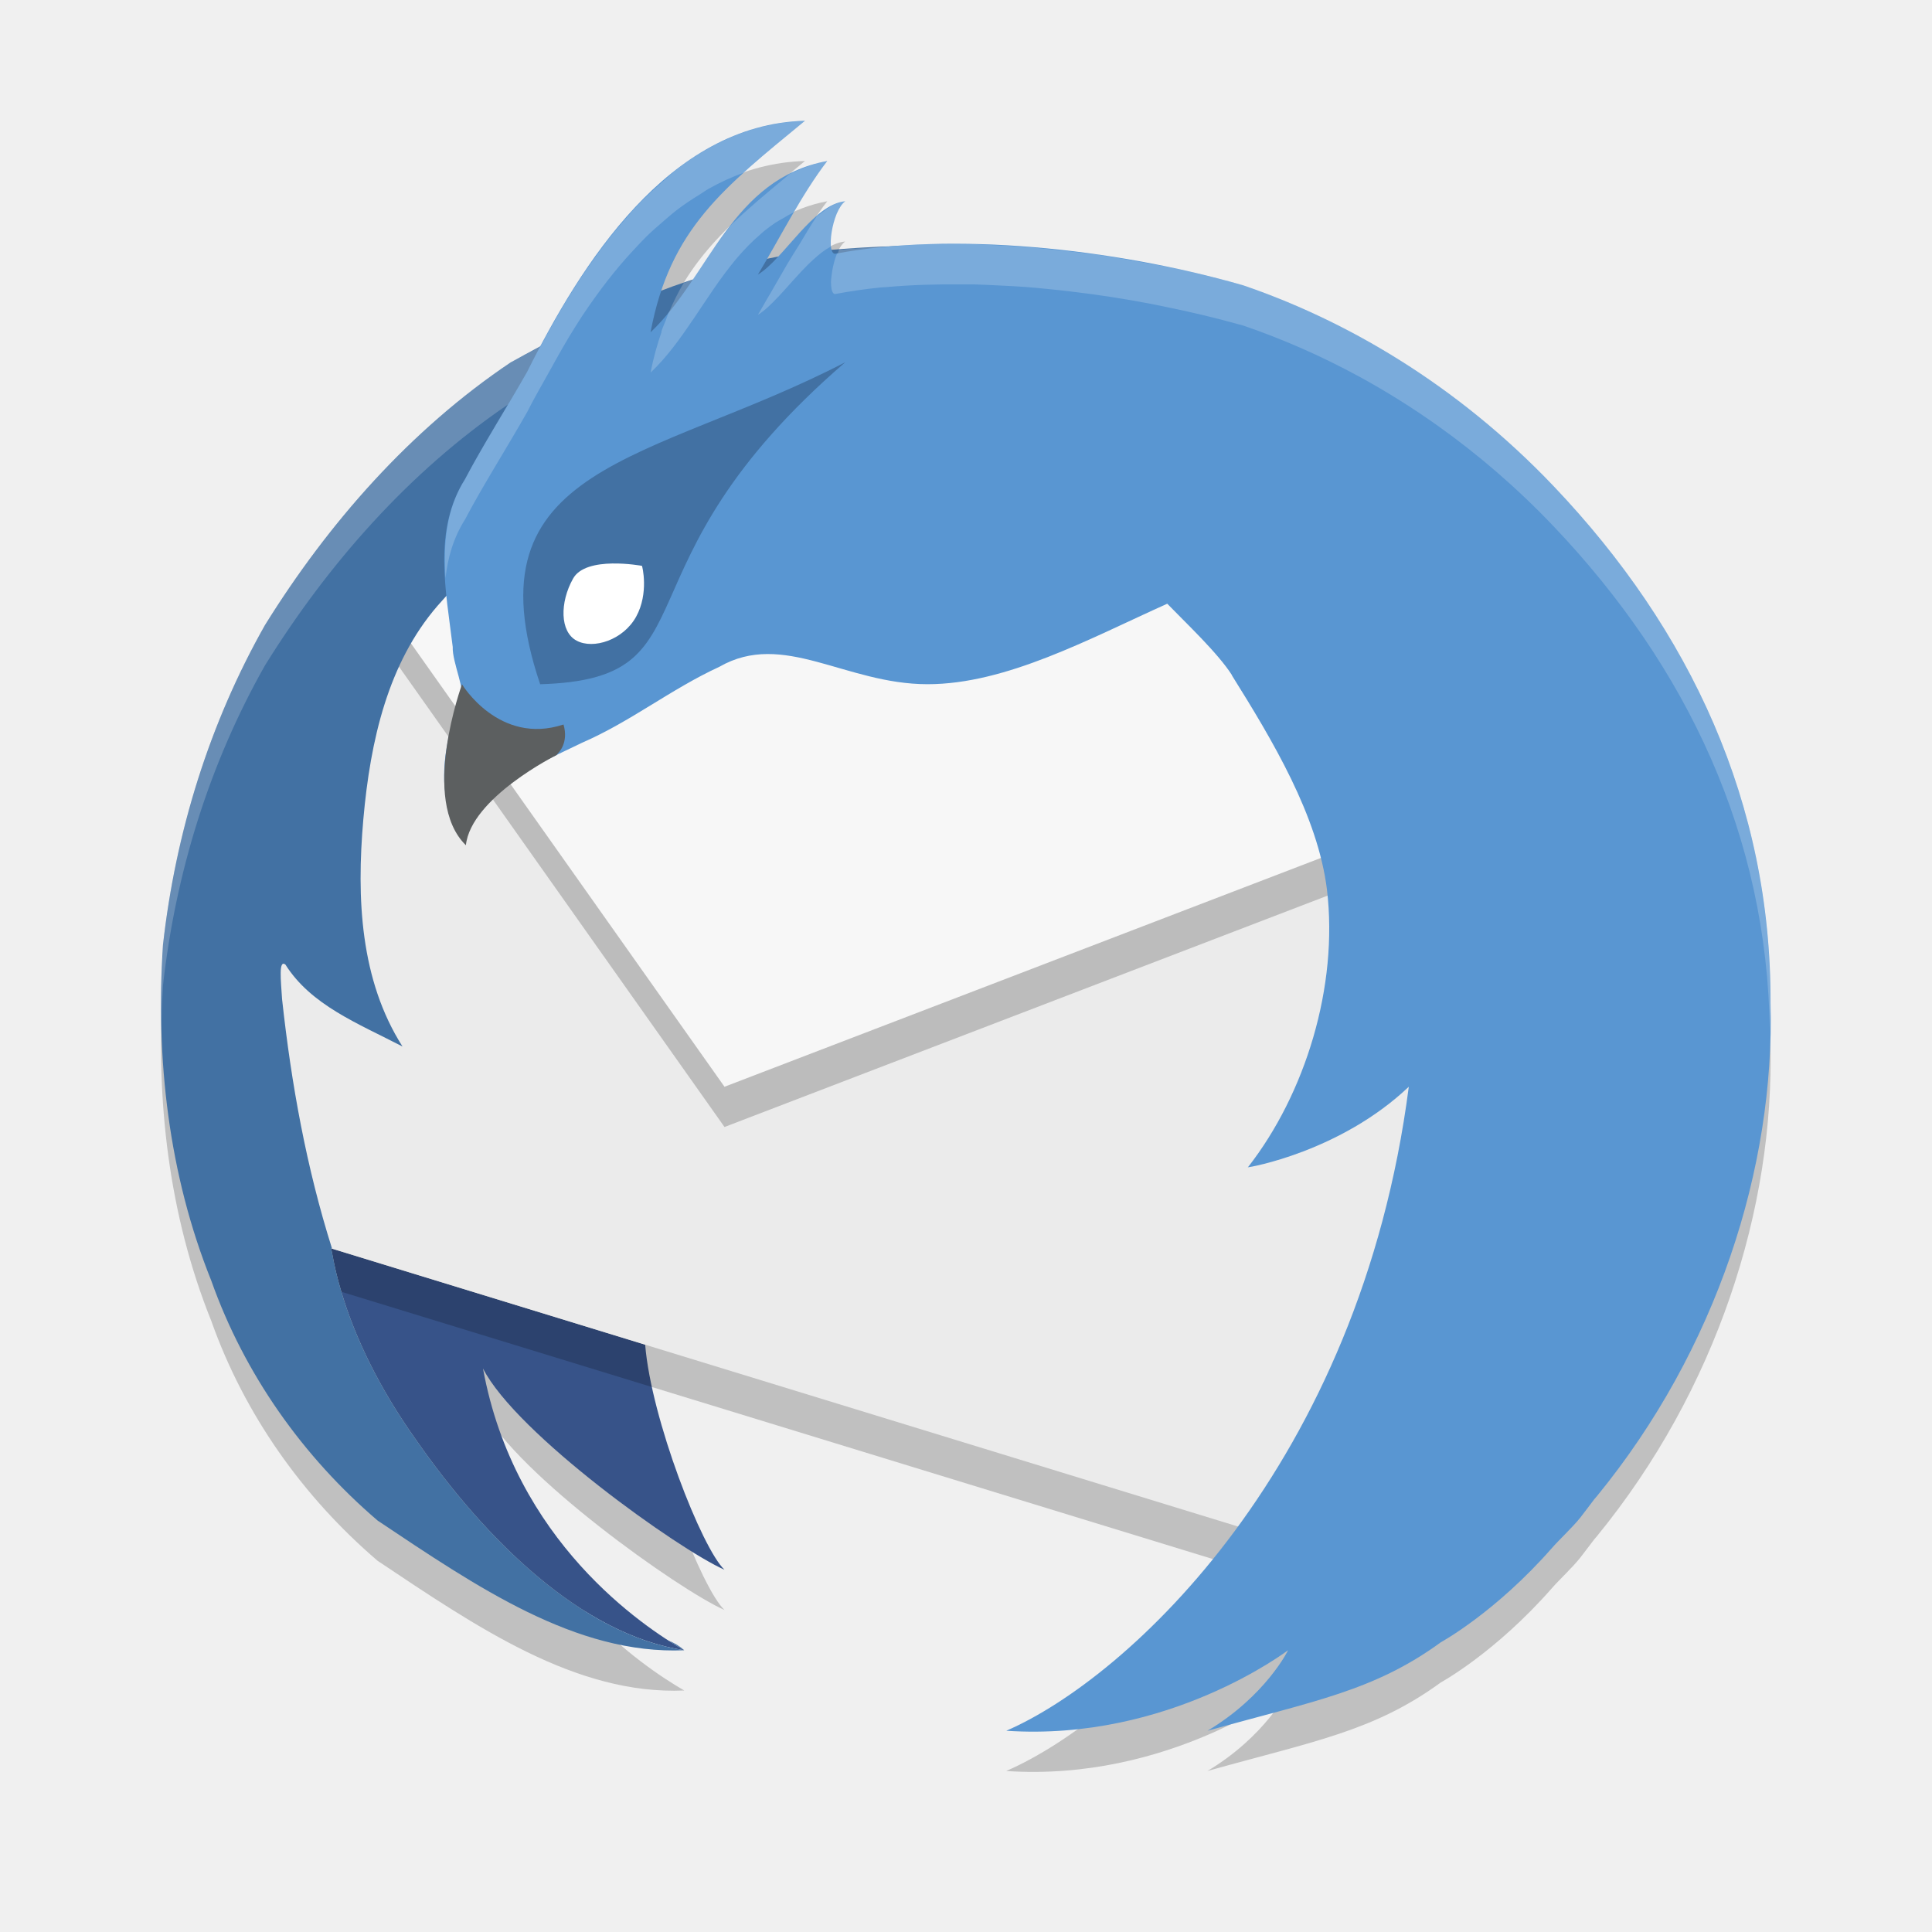
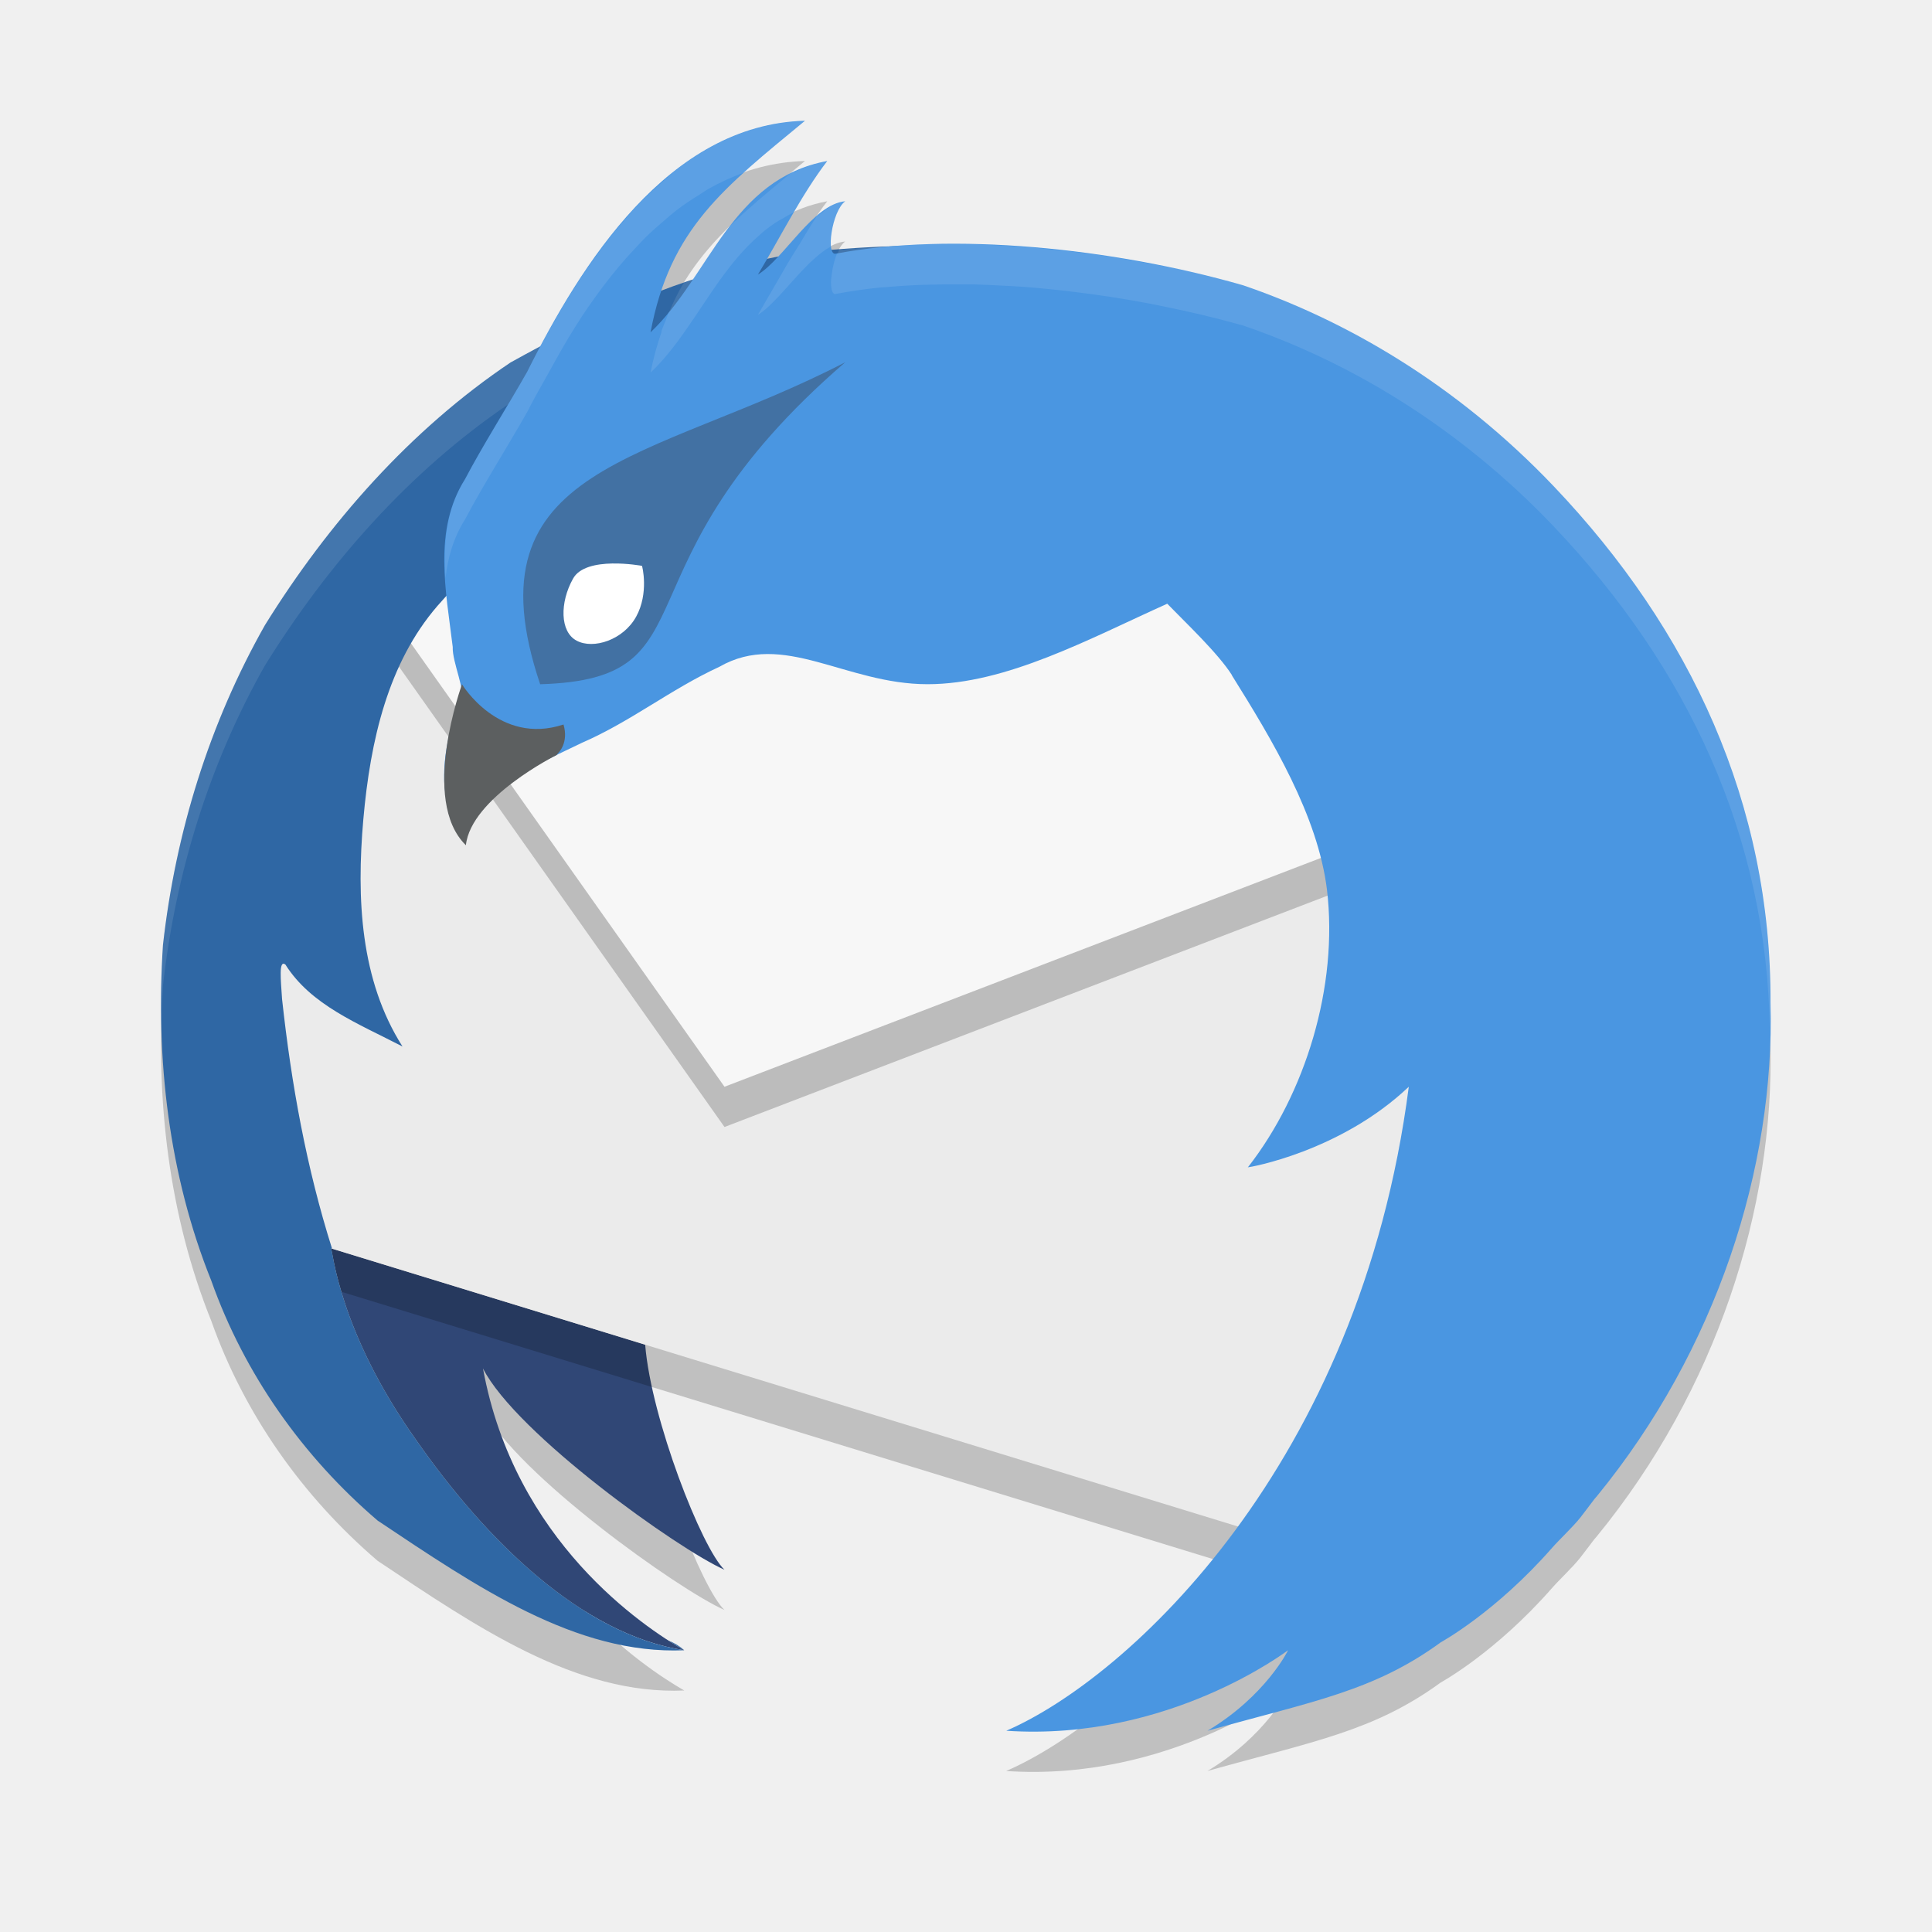
<svg xmlns="http://www.w3.org/2000/svg" width="48" height="48" x="0" y="0" version="1.1" viewBox="0 0 48 48" xml:space="preserve">
  <path style="opacity:0.2" d="m 20,4 c -3.132,0.084 -5.222,3.05 -6.576,5.613 -0.247,0.131 -0.495,0.256 -0.74,0.393 -2.488,1.673 -4.526,3.989 -6.1,6.523 -1.384,2.444 -2.223,5.162 -2.535,7.947 -0.185,2.824 0.138,5.702 1.201,8.344 0.824,2.322 2.275,4.369 4.133,5.959 C 11.849,40.425 14.309,42.115 17,42 c -1,-0.578 -4.216,-2.699 -5,-7 0.832,1.63 4.872,4.504 6,5 -0.56,-0.523 -1.823,-3.75 -1.971,-5.592 L 8.25,32.024 C 7.616,30.019 7.239,27.945 7.008,25.825 6.978,25.351 6.919,24.837 7.09,24.963 7.728,25.975 8.892,26.426 10,27 8.949,25.347 8.855,23.321 9.027,21.356 9.201,19.384 9.645,17.472 10.867,16.055 c 0.073,-0.084 0.157,-0.163 0.232,-0.246 0.044,0.427 0.099,0.852 0.148,1.266 -0.018,0.38 0.358,1.178 0.176,1.258 -0.368,1.11 -0.717,2.542 0.162,3.512 0.278,-1.255 1.79,-1.859 2.869,-2.387 1.22,-0.53 2.208,-1.332 3.416,-1.889 1.592,-0.913 3.129,0.432 5.174,0.432 1.955,0 4.02,-1.13 5.955,-2 0.45,0.466 1.255,1.223 1.607,1.775 h -0.004 c 1.008,1.613 2.136,3.486 2.365,5.326 0.287,2.407 -0.54,5.074 -1.963,6.896 -1.69e-4,2.8e-5 -0.012,0.004 -0.012,0.004 3.3e-5,0 0.01,-2.6e-5 0.01,0 0.029,0.004 2.294,-0.386 3.996,-2.002 -1.215,9.391 -6.968,14.688 -10,16 4.037,0.272 6.994,-2 7,-2 0.005,0 -0.56,1.14 -2,2 2.638,-0.739 4.132,-0.985 5.797,-2.199 -6.23e-4,0 1.353,-0.736 2.764,-2.346 0.188,-0.214 0.51,-0.512 0.703,-0.756 0.12,-0.152 0.232,-0.307 0.35,-0.459 0.021,-0.025 0.045,-0.049 0.064,-0.074 2.97,-3.633 4.416,-8.15 4.309,-12.244 0.021,-4.962 -1.994,-9.271 -5.377,-12.832 C 36.163,10.515 33.383,8.939 30.881,8.086 28.089,7.285 24.74,6.885 22.035,7.133 21.603,7.146 21.304,7.163 20.67,7.217 20.579,6.966 20.731,6.192 21,6 c -0.6,0.056 -1.153,0.827 -1.666,1.377 -0.102,0.019 -0.19,0.041 -0.283,0.062 C 19.517,6.631 19.997,5.724 20.553,5 18.818,5.324 18.061,6.691 17.213,7.948 16.947,8.035 16.69,8.14 16.43,8.239 17.052,6.375 18.278,5.424 20,4 Z" />
  <path style="fill:none" d="m 40.404,-38.312 a 20.426,20.426 0 1 1 40.154,-7.522 20.426,20.426 0 1 1 -40.154,7.522 z" />
-   <path style="fill:#375389" d="m 10.326,35.758 c 1.737,2.498 4.115,4.848 6.674,5.242 -1,-0.578 -4.216,-2.699 -5,-7 0.832,1.63 4.872,4.504 6,5 -0.56,-0.523 -1.823,-3.75 -1.971,-5.592 l -7.805,-2.393 c 0.045,0.068 0.205,2.074 2.102,4.743 z" />
+   <path style="fill:#304776" d="m 10.326,35.758 c 1.737,2.498 4.115,4.848 6.674,5.242 -1,-0.578 -4.216,-2.699 -5,-7 0.832,1.63 4.872,4.504 6,5 -0.56,-0.523 -1.823,-3.75 -1.971,-5.592 l -7.805,-2.393 c 0.045,0.068 0.205,2.074 2.102,4.743 z" />
  <path style="opacity:0.2" d="M 36,19 23,14.441 9.068,15.369 5.513,19.807 c 0.633,4.102 0.24,8.542 2.443,12.126 L 31,39 l 4.979,-8.734 z" />
  <path style="fill:#ebebeb" d="M 36,18 23,13.441 9.068,14.369 5.513,18.807 c 0.633,4.102 0.24,8.542 2.443,12.126 L 31,38 l 4.979,-8.734 z" />
  <path style="opacity:0.2" d="M 34.943,21.5 33.014,15.164 9.423,14.927 9.289,15.092 9.068,15.369 18,28 Z" />
  <path style="fill:#3f7da7;fill-rule:evenodd" d="m 9.402,14.103 2.347,0.335 0.644,-3.141 -1.289,0.628 z" />
  <path style="fill:#f7f7f7" d="M 34.943,20.5 33.014,14.164 9.423,13.927 9.289,14.092 9.068,14.369 18,27 Z" />
-   <path style="fill:#4271a3" d="M 22.949,6.1 C 22.947,6.1 19.983,6.114 18.689,6.529 16.534,7.027 14.6,7.944 12.684,9.006 10.195,10.679 8.158,12.995 6.584,15.529 5.2,17.973 4.361,20.691 4.049,23.477 3.864,26.301 4.187,29.178 5.25,31.82 6.074,34.142 7.525,36.19 9.383,37.779 11.849,39.425 14.309,41.115 17,41 14.441,40.605 12.063,38.256 10.326,35.758 8.429,33.089 8.27,31.084 8.225,31.016 L 8.25,31.023 C 7.616,29.018 7.239,26.944 7.008,24.824 6.978,24.35 6.919,23.837 7.09,23.963 7.728,24.975 8.892,25.425 10,26 8.949,24.347 8.855,22.321 9.027,20.355 9.201,18.383 9.645,16.471 10.867,15.055 14.069,11.39 18.74,8.424 22.949,6.1 Z M 17,41 C 16.874,40.887 16.743,40.814 16.607,40.758 16.754,40.852 16.896,40.94 17,41 Z" />
-   <path style="fill:#5996d2" d="m 20,3 c -3.387,0.09 -5.567,3.559 -6.902,6.236 -0.481,0.851 -1.122,1.861 -1.542,2.664 -0.804,1.267 -0.475,2.788 -0.308,4.173 -0.018,0.38 0.358,1.177 0.176,1.257 -0.368,1.11 -0.718,2.543 0.161,3.513 0.278,-1.255 1.791,-1.86 2.87,-2.387 1.22,-0.53 2.208,-1.332 3.416,-1.889 1.592,-0.913 3.129,0.432 5.174,0.432 1.955,0 4.02,-1.13 5.955,-2 0.45,0.466 1.256,1.222 1.608,1.775 h -0.005 c 1.008,1.613 2.136,3.488 2.365,5.328 0.287,2.407 -0.539,5.074 -1.962,6.896 -1.69e-4,2.8e-5 -0.011,0.003 -0.011,0.003 3.3e-5,0 0.01,-2.6e-5 0.01,0 0.029,0.004 2.293,-0.385 3.996,-2.001 -1.215,9.391 -6.968,14.688 -10,16 4.037,0.272 6.994,-2 7,-2 0.005,0 -0.56,1.14 -2,2 2.638,-0.739 4.132,-0.984 5.797,-2.199 -6.23e-4,0 1.353,-0.736 2.764,-2.346 0.188,-0.214 0.51,-0.511 0.704,-0.755 0.12,-0.152 0.231,-0.307 0.349,-0.459 0.021,-0.025 0.044,-0.049 0.064,-0.074 2.97,-3.633 4.417,-8.151 4.309,-12.245 0.021,-4.962 -1.993,-9.27 -5.377,-12.831 C 36.163,9.515 33.384,7.939 30.881,7.087 27.639,6.156 23.639,5.759 20.777,6.3 20.506,6.391 20.666,5.238 21,5 20.198,5.075 19.48,6.426 18.83,6.822 19.364,5.938 19.912,4.835 20.553,4 18.168,4.445 17.63,6.865 16.163,8.256 16.646,5.672 17.989,4.663 20,3 Z" />
+   <path style="fill:#2f67a4" d="M 22.949,6.1 C 22.947,6.1 19.983,6.114 18.689,6.529 16.534,7.027 14.6,7.944 12.684,9.006 10.195,10.679 8.158,12.995 6.584,15.529 5.2,17.973 4.361,20.691 4.049,23.477 3.864,26.301 4.187,29.178 5.25,31.82 6.074,34.142 7.525,36.19 9.383,37.779 11.849,39.425 14.309,41.115 17,41 14.441,40.605 12.063,38.256 10.326,35.758 8.429,33.089 8.27,31.084 8.225,31.016 L 8.25,31.023 C 7.616,29.018 7.239,26.944 7.008,24.824 6.978,24.35 6.919,23.837 7.09,23.963 7.728,24.975 8.892,25.425 10,26 8.949,24.347 8.855,22.321 9.027,20.355 9.201,18.383 9.645,16.471 10.867,15.055 14.069,11.39 18.74,8.424 22.949,6.1 Z M 17,41 C 16.874,40.887 16.743,40.814 16.607,40.758 16.754,40.852 16.896,40.94 17,41 Z" />
+   <path style="fill:#4a96e1" d="m 20,3 c -3.387,0.09 -5.567,3.559 -6.902,6.236 -0.481,0.851 -1.122,1.861 -1.542,2.664 -0.804,1.267 -0.475,2.788 -0.308,4.173 -0.018,0.38 0.358,1.177 0.176,1.257 -0.368,1.11 -0.718,2.543 0.161,3.513 0.278,-1.255 1.791,-1.86 2.87,-2.387 1.22,-0.53 2.208,-1.332 3.416,-1.889 1.592,-0.913 3.129,0.432 5.174,0.432 1.955,0 4.02,-1.13 5.955,-2 0.45,0.466 1.256,1.222 1.608,1.775 h -0.005 c 1.008,1.613 2.136,3.488 2.365,5.328 0.287,2.407 -0.539,5.074 -1.962,6.896 -1.69e-4,2.8e-5 -0.011,0.003 -0.011,0.003 3.3e-5,0 0.01,-2.6e-5 0.01,0 0.029,0.004 2.293,-0.385 3.996,-2.001 -1.215,9.391 -6.968,14.688 -10,16 4.037,0.272 6.994,-2 7,-2 0.005,0 -0.56,1.14 -2,2 2.638,-0.739 4.132,-0.984 5.797,-2.199 -6.23e-4,0 1.353,-0.736 2.764,-2.346 0.188,-0.214 0.51,-0.511 0.704,-0.755 0.12,-0.152 0.231,-0.307 0.349,-0.459 0.021,-0.025 0.044,-0.049 0.064,-0.074 2.97,-3.633 4.417,-8.151 4.309,-12.245 0.021,-4.962 -1.993,-9.27 -5.377,-12.831 C 36.163,9.515 33.384,7.939 30.881,7.087 27.639,6.156 23.639,5.759 20.777,6.3 20.506,6.391 20.666,5.238 21,5 20.198,5.075 19.48,6.426 18.83,6.822 19.364,5.938 19.912,4.835 20.553,4 18.168,4.445 17.63,6.865 16.163,8.256 16.646,5.672 17.989,4.663 20,3 Z" />
  <path style="fill:#4271a3" d="M 13.414,17 C 17.859,16.872 15.068,14.117 21,9 16.167,11.502 11.567,11.499 13.42,17 h -0.006 z" />
  <path style="fill:#ffffff" d="m 15.806,15.319 c -0.32,0.584 -1.065,0.819 -1.478,0.599 -0.422,-0.22 -0.419,-0.955 -0.093,-1.538 0.315,-0.584 1.707,-0.322 1.714,-0.322 0.007,0 0.177,0.679 -0.143,1.261 z" />
  <path style="fill:#5c5f60" d="m 13.877,18.7 c 0,0 0.257,-0.248 0.123,-0.7 -1.6,0.529 -2.528,-1.002 -2.522,-1.002 0.005,0 -1.057,2.877 0.097,4.002 0.124,-1.177 2.243,-2.238 2.249,-2.238" />
-   <path style="opacity:0.2;fill:#ffffff" d="m 20,3 c -0.201,0.005 -0.397,0.024 -0.59,0.053 -0.088,0.013 -0.173,0.033 -0.26,0.051 -0.107,0.022 -0.214,0.042 -0.318,0.07 -0.089,0.024 -0.176,0.055 -0.264,0.084 -0.092,0.031 -0.185,0.06 -0.275,0.096 -0.093,0.037 -0.183,0.08 -0.273,0.121 -0.087,0.04 -0.173,0.079 -0.258,0.123 -0.074,0.039 -0.146,0.079 -0.219,0.121 -0.1,0.058 -0.199,0.118 -0.297,0.182 -0.067,0.044 -0.134,0.088 -0.199,0.135 -0.07,0.049 -0.137,0.101 -0.205,0.152 -0.162,0.123 -0.311,0.265 -0.465,0.402 -0.158,0.141 -0.316,0.282 -0.465,0.436 -0.137,0.141 -0.267,0.288 -0.396,0.438 -0.13,0.15 -0.258,0.3 -0.381,0.457 -0.138,0.177 -0.269,0.356 -0.398,0.539 -0.095,0.134 -0.189,0.266 -0.279,0.402 -0.144,0.218 -0.281,0.435 -0.414,0.656 -0.055,0.092 -0.109,0.183 -0.162,0.275 -0.16,0.276 -0.312,0.547 -0.455,0.818 -4.03e-4,7.633e-4 -0.002,0.001 -0.002,0.002 -0.247,0.131 -0.495,0.256 -0.74,0.393 -2.488,1.673 -4.526,3.989 -6.1,6.523 -1.384,2.444 -2.223,5.162 -2.535,7.947 -0.043,0.659 -0.056,1.32 -0.041,1.98 0.007,-0.327 0.02,-0.654 0.041,-0.98 0.312,-2.785 1.151,-5.504 2.535,-7.947 1.56,-2.512 3.576,-4.807 6.033,-6.477 -0.378,0.637 -0.768,1.287 -1.061,1.848 -0.481,0.758 -0.541,1.608 -0.488,2.465 0.055,-0.509 0.196,-1.004 0.488,-1.465 0.42,-0.804 1.06,-1.813 1.541,-2.664 0.164,-0.329 0.37,-0.68 0.561,-1.025 0.206,-0.374 0.416,-0.751 0.654,-1.125 0.049,-0.076 0.096,-0.153 0.146,-0.229 0.105,-0.159 0.215,-0.315 0.326,-0.471 0.097,-0.135 0.195,-0.267 0.297,-0.398 0.097,-0.126 0.197,-0.249 0.299,-0.371 0.124,-0.149 0.253,-0.291 0.385,-0.432 0.096,-0.103 0.192,-0.207 0.291,-0.305 0.149,-0.146 0.306,-0.282 0.463,-0.416 0.093,-0.079 0.184,-0.16 0.279,-0.234 0.191,-0.147 0.389,-0.278 0.592,-0.402 0.072,-0.044 0.14,-0.096 0.213,-0.137 0.282,-0.158 0.575,-0.295 0.881,-0.402 6.27e-4,-5.681e-4 0.001,-0.001 0.002,-0.002 0.009,-0.003 0.018,-0.008 0.027,-0.012 C 18.962,3.869 19.445,3.459 20,3 Z m 0.553,1 c -0.181,0.034 -0.349,0.083 -0.508,0.141 -0.154,0.056 -0.3,0.118 -0.439,0.189 -0.005,0.004 -0.007,0.008 -0.012,0.012 -0.025,0.021 -0.044,0.038 -0.068,0.059 -0.491,0.406 -0.959,0.798 -1.354,1.18 -0.344,0.439 -0.657,0.91 -0.975,1.373 -0.071,0.024 -0.14,0.052 -0.211,0.078 -0.134,0.221 -0.251,0.461 -0.359,0.711 -0.005,0.006 -0.009,0.012 -0.014,0.018 -0.026,0.061 -0.046,0.131 -0.07,0.193 -0.037,0.095 -0.08,0.184 -0.113,0.285 0.003,-0.001 0.006,-0.003 0.01,-0.004 -0.108,0.314 -0.205,0.645 -0.275,1.021 0.4,-0.379 0.729,-0.837 1.047,-1.309 2.03e-4,-3.007e-4 0.002,3.008e-4 0.002,0 0.174,-0.258 0.345,-0.519 0.521,-0.775 0.171,-0.248 0.348,-0.488 0.537,-0.717 0.016,-0.019 0.033,-0.037 0.049,-0.057 0.172,-0.202 0.357,-0.392 0.557,-0.564 0.04,-0.035 0.078,-0.071 0.119,-0.104 0.088,-0.07 0.177,-0.137 0.271,-0.199 0.058,-0.038 0.121,-0.07 0.182,-0.105 0.088,-0.051 0.173,-0.105 0.268,-0.148 0.003,-0.005 0.007,-0.01 0.01,-0.016 0.001,-6.237e-4 0.003,-0.001 0.004,-0.002 0.26,-0.444 0.531,-0.88 0.822,-1.26 z m 0.447,1 c -0.12,0.011 -0.238,0.056 -0.354,0.121 -0.078,0.044 -0.156,0.106 -0.232,0.166 -0.033,0.025 -0.065,0.043 -0.098,0.07 -5.01e-4,7.252e-4 -0.002,0.001 -0.002,0.002 -0.008,0.007 -0.016,0.011 -0.023,0.018 C 20.142,5.594 20.006,5.834 19.865,6.066 19.764,6.23 19.662,6.387 19.564,6.553 19.423,6.797 19.29,7.026 19.154,7.264 c -0.034,0.059 -0.07,0.118 -0.104,0.176 -0.073,0.126 -0.149,0.263 -0.221,0.383 0.162,-0.099 0.331,-0.263 0.502,-0.445 2.9e-4,-3.09e-4 0.002,3.092e-4 0.002,0 0.119,-0.127 0.244,-0.268 0.367,-0.406 0.008,-0.009 0.017,-0.018 0.025,-0.027 0.116,-0.131 0.235,-0.257 0.355,-0.377 0.042,-0.042 0.085,-0.08 0.127,-0.119 0.138,-0.127 0.278,-0.239 0.422,-0.316 0.007,-0.004 0.014,-0.012 0.021,-0.016 0.002,-0.001 0.005,-0.003 0.008,-0.004 -0.026,-0.203 0.029,-0.534 0.135,-0.793 0.016,-0.039 0.027,-0.083 0.045,-0.117 C 20.886,5.113 20.94,5.043 21,5 Z m 2.107,1.064 c -0.368,0.011 -0.724,0.036 -1.072,0.068 -0.041,0.004 -0.085,0.004 -0.125,0.008 -0.33,0.012 -0.631,0.029 -1.064,0.064 -0.014,0.025 -0.017,0.062 -0.029,0.09 -0.007,0.001 -0.015,0.003 -0.021,0.004 -0.056,0.132 -0.093,0.282 -0.119,0.43 -0.007,0.04 -0.011,0.073 -0.016,0.111 -0.008,0.064 -0.016,0.124 -0.016,0.18 -7e-6,0.003 0.002,0.005 0.002,0.008 0.001,0.177 0.037,0.305 0.131,0.273 0.356,-0.067 0.73,-0.121 1.117,-0.16 0.002,-5.93e-5 0.004,5.91e-5 0.006,0 0.043,-0.004 0.091,-0.004 0.135,-0.008 0.603,-0.055 1.242,-0.073 1.896,-0.066 0.092,9.683e-4 0.181,-0.002 0.273,0 0.219,0.005 0.443,0.018 0.666,0.029 0.204,0.01 0.407,0.019 0.613,0.035 0.173,0.013 0.346,0.03 0.52,0.047 0.202,0.019 0.405,0.042 0.607,0.066 0.656,0.077 1.311,0.178 1.957,0.301 0.116,0.022 0.23,0.047 0.346,0.07 0.64,0.13 1.269,0.277 1.871,0.447 0.031,0.009 0.065,0.016 0.096,0.025 0.938,0.32 1.916,0.74 2.9,1.277 0.656,0.358 1.314,0.768 1.967,1.234 0.979,0.699 1.944,1.524 2.861,2.49 3.311,3.485 5.297,7.69 5.361,12.52 0.004,-0.229 0.022,-0.461 0.016,-0.688 0.021,-4.962 -1.994,-9.271 -5.377,-12.832 C 36.163,9.514 33.383,7.939 30.881,7.086 30.319,6.925 29.732,6.783 29.135,6.656 28.891,6.604 28.644,6.565 28.396,6.52 28.036,6.453 27.677,6.388 27.312,6.336 c -0.28,-0.04 -0.557,-0.07 -0.838,-0.102 -0.347,-0.039 -0.689,-0.074 -1.033,-0.1 -0.282,-0.021 -0.558,-0.036 -0.836,-0.047 -0.145,-0.006 -0.296,-0.02 -0.439,-0.023 -0.27,-0.006 -0.532,-5.185e-4 -0.795,0.004 -0.086,0.001 -0.178,-0.006 -0.264,-0.004 z" />
+   <path style="opacity:0.1;fill:#ffffff" d="m 20,3 c -0.201,0.005 -0.397,0.024 -0.59,0.053 -0.088,0.013 -0.173,0.033 -0.26,0.051 -0.107,0.022 -0.214,0.042 -0.318,0.07 -0.089,0.024 -0.176,0.055 -0.264,0.084 -0.092,0.031 -0.185,0.06 -0.275,0.096 -0.093,0.037 -0.183,0.08 -0.273,0.121 -0.087,0.04 -0.173,0.079 -0.258,0.123 -0.074,0.039 -0.146,0.079 -0.219,0.121 -0.1,0.058 -0.199,0.118 -0.297,0.182 -0.067,0.044 -0.134,0.088 -0.199,0.135 -0.07,0.049 -0.137,0.101 -0.205,0.152 -0.162,0.123 -0.311,0.265 -0.465,0.402 -0.158,0.141 -0.316,0.282 -0.465,0.436 -0.137,0.141 -0.267,0.288 -0.396,0.438 -0.13,0.15 -0.258,0.3 -0.381,0.457 -0.138,0.177 -0.269,0.356 -0.398,0.539 -0.095,0.134 -0.189,0.266 -0.279,0.402 -0.144,0.218 -0.281,0.435 -0.414,0.656 -0.055,0.092 -0.109,0.183 -0.162,0.275 -0.16,0.276 -0.312,0.547 -0.455,0.818 -4.03e-4,7.633e-4 -0.002,0.001 -0.002,0.002 -0.247,0.131 -0.495,0.256 -0.74,0.393 -2.488,1.673 -4.526,3.989 -6.1,6.523 -1.384,2.444 -2.223,5.162 -2.535,7.947 -0.043,0.659 -0.056,1.32 -0.041,1.98 0.007,-0.327 0.02,-0.654 0.041,-0.98 0.312,-2.785 1.151,-5.504 2.535,-7.947 1.56,-2.512 3.576,-4.807 6.033,-6.477 -0.378,0.637 -0.768,1.287 -1.061,1.848 -0.481,0.758 -0.541,1.608 -0.488,2.465 0.055,-0.509 0.196,-1.004 0.488,-1.465 0.42,-0.804 1.06,-1.813 1.541,-2.664 0.164,-0.329 0.37,-0.68 0.561,-1.025 0.206,-0.374 0.416,-0.751 0.654,-1.125 0.049,-0.076 0.096,-0.153 0.146,-0.229 0.105,-0.159 0.215,-0.315 0.326,-0.471 0.097,-0.135 0.195,-0.267 0.297,-0.398 0.097,-0.126 0.197,-0.249 0.299,-0.371 0.124,-0.149 0.253,-0.291 0.385,-0.432 0.096,-0.103 0.192,-0.207 0.291,-0.305 0.149,-0.146 0.306,-0.282 0.463,-0.416 0.093,-0.079 0.184,-0.16 0.279,-0.234 0.191,-0.147 0.389,-0.278 0.592,-0.402 0.072,-0.044 0.14,-0.096 0.213,-0.137 0.282,-0.158 0.575,-0.295 0.881,-0.402 6.27e-4,-5.681e-4 0.001,-0.001 0.002,-0.002 0.009,-0.003 0.018,-0.008 0.027,-0.012 C 18.962,3.869 19.445,3.459 20,3 Z m 0.553,1 c -0.181,0.034 -0.349,0.083 -0.508,0.141 -0.154,0.056 -0.3,0.118 -0.439,0.189 -0.005,0.004 -0.007,0.008 -0.012,0.012 -0.025,0.021 -0.044,0.038 -0.068,0.059 -0.491,0.406 -0.959,0.798 -1.354,1.18 -0.344,0.439 -0.657,0.91 -0.975,1.373 -0.071,0.024 -0.14,0.052 -0.211,0.078 -0.134,0.221 -0.251,0.461 -0.359,0.711 -0.005,0.006 -0.009,0.012 -0.014,0.018 -0.026,0.061 -0.046,0.131 -0.07,0.193 -0.037,0.095 -0.08,0.184 -0.113,0.285 0.003,-0.001 0.006,-0.003 0.01,-0.004 -0.108,0.314 -0.205,0.645 -0.275,1.021 0.4,-0.379 0.729,-0.837 1.047,-1.309 2.03e-4,-3.007e-4 0.002,3.008e-4 0.002,0 0.174,-0.258 0.345,-0.519 0.521,-0.775 0.171,-0.248 0.348,-0.488 0.537,-0.717 0.016,-0.019 0.033,-0.037 0.049,-0.057 0.172,-0.202 0.357,-0.392 0.557,-0.564 0.04,-0.035 0.078,-0.071 0.119,-0.104 0.088,-0.07 0.177,-0.137 0.271,-0.199 0.058,-0.038 0.121,-0.07 0.182,-0.105 0.088,-0.051 0.173,-0.105 0.268,-0.148 0.003,-0.005 0.007,-0.01 0.01,-0.016 0.001,-6.237e-4 0.003,-0.001 0.004,-0.002 0.26,-0.444 0.531,-0.88 0.822,-1.26 z m 0.447,1 c -0.12,0.011 -0.238,0.056 -0.354,0.121 -0.078,0.044 -0.156,0.106 -0.232,0.166 -0.033,0.025 -0.065,0.043 -0.098,0.07 -5.01e-4,7.252e-4 -0.002,0.001 -0.002,0.002 -0.008,0.007 -0.016,0.011 -0.023,0.018 C 20.142,5.594 20.006,5.834 19.865,6.066 19.764,6.23 19.662,6.387 19.564,6.553 19.423,6.797 19.29,7.026 19.154,7.264 c -0.034,0.059 -0.07,0.118 -0.104,0.176 -0.073,0.126 -0.149,0.263 -0.221,0.383 0.162,-0.099 0.331,-0.263 0.502,-0.445 2.9e-4,-3.09e-4 0.002,3.092e-4 0.002,0 0.119,-0.127 0.244,-0.268 0.367,-0.406 0.008,-0.009 0.017,-0.018 0.025,-0.027 0.116,-0.131 0.235,-0.257 0.355,-0.377 0.042,-0.042 0.085,-0.08 0.127,-0.119 0.138,-0.127 0.278,-0.239 0.422,-0.316 0.007,-0.004 0.014,-0.012 0.021,-0.016 0.002,-0.001 0.005,-0.003 0.008,-0.004 -0.026,-0.203 0.029,-0.534 0.135,-0.793 0.016,-0.039 0.027,-0.083 0.045,-0.117 C 20.886,5.113 20.94,5.043 21,5 Z m 2.107,1.064 c -0.368,0.011 -0.724,0.036 -1.072,0.068 -0.041,0.004 -0.085,0.004 -0.125,0.008 -0.33,0.012 -0.631,0.029 -1.064,0.064 -0.014,0.025 -0.017,0.062 -0.029,0.09 -0.007,0.001 -0.015,0.003 -0.021,0.004 -0.056,0.132 -0.093,0.282 -0.119,0.43 -0.007,0.04 -0.011,0.073 -0.016,0.111 -0.008,0.064 -0.016,0.124 -0.016,0.18 -7e-6,0.003 0.002,0.005 0.002,0.008 0.001,0.177 0.037,0.305 0.131,0.273 0.356,-0.067 0.73,-0.121 1.117,-0.16 0.002,-5.93e-5 0.004,5.91e-5 0.006,0 0.043,-0.004 0.091,-0.004 0.135,-0.008 0.603,-0.055 1.242,-0.073 1.896,-0.066 0.092,9.683e-4 0.181,-0.002 0.273,0 0.219,0.005 0.443,0.018 0.666,0.029 0.204,0.01 0.407,0.019 0.613,0.035 0.173,0.013 0.346,0.03 0.52,0.047 0.202,0.019 0.405,0.042 0.607,0.066 0.656,0.077 1.311,0.178 1.957,0.301 0.116,0.022 0.23,0.047 0.346,0.07 0.64,0.13 1.269,0.277 1.871,0.447 0.031,0.009 0.065,0.016 0.096,0.025 0.938,0.32 1.916,0.74 2.9,1.277 0.656,0.358 1.314,0.768 1.967,1.234 0.979,0.699 1.944,1.524 2.861,2.49 3.311,3.485 5.297,7.69 5.361,12.52 0.004,-0.229 0.022,-0.461 0.016,-0.688 0.021,-4.962 -1.994,-9.271 -5.377,-12.832 C 36.163,9.514 33.383,7.939 30.881,7.086 30.319,6.925 29.732,6.783 29.135,6.656 28.891,6.604 28.644,6.565 28.396,6.52 28.036,6.453 27.677,6.388 27.312,6.336 c -0.28,-0.04 -0.557,-0.07 -0.838,-0.102 -0.347,-0.039 -0.689,-0.074 -1.033,-0.1 -0.282,-0.021 -0.558,-0.036 -0.836,-0.047 -0.145,-0.006 -0.296,-0.02 -0.439,-0.023 -0.27,-0.006 -0.532,-5.185e-4 -0.795,0.004 -0.086,0.001 -0.178,-0.006 -0.264,-0.004 z" />
</svg>
